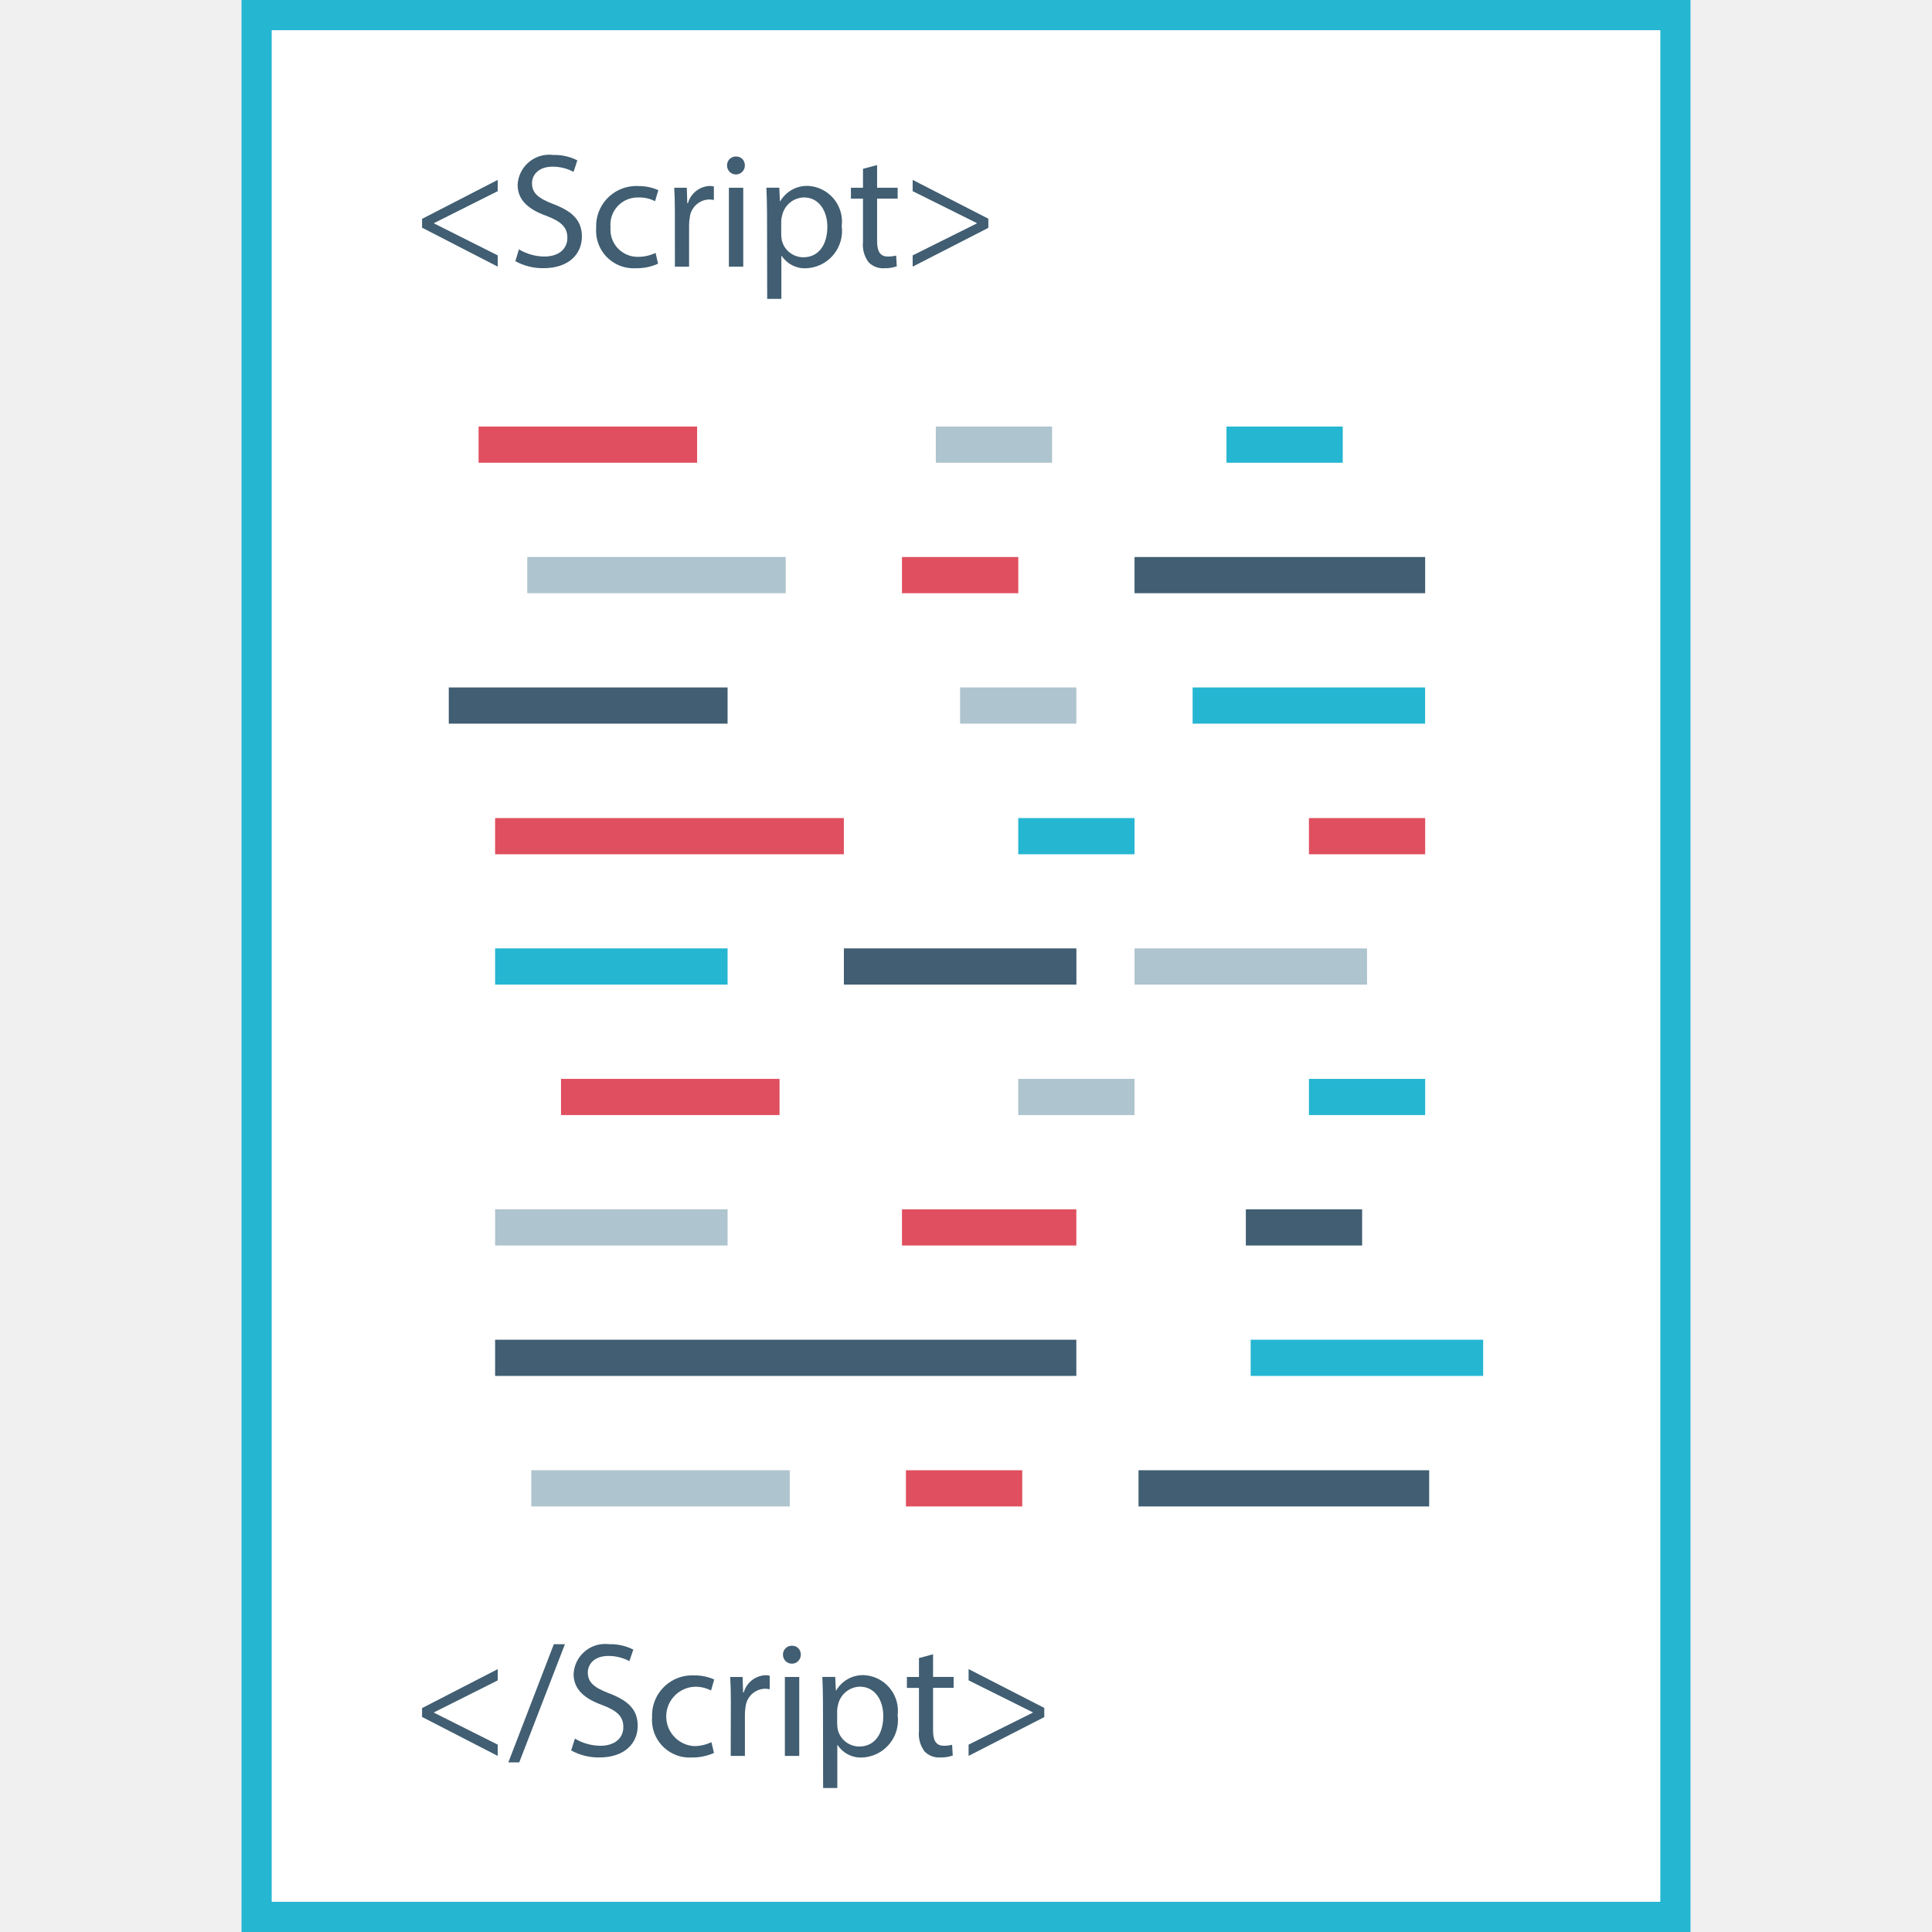
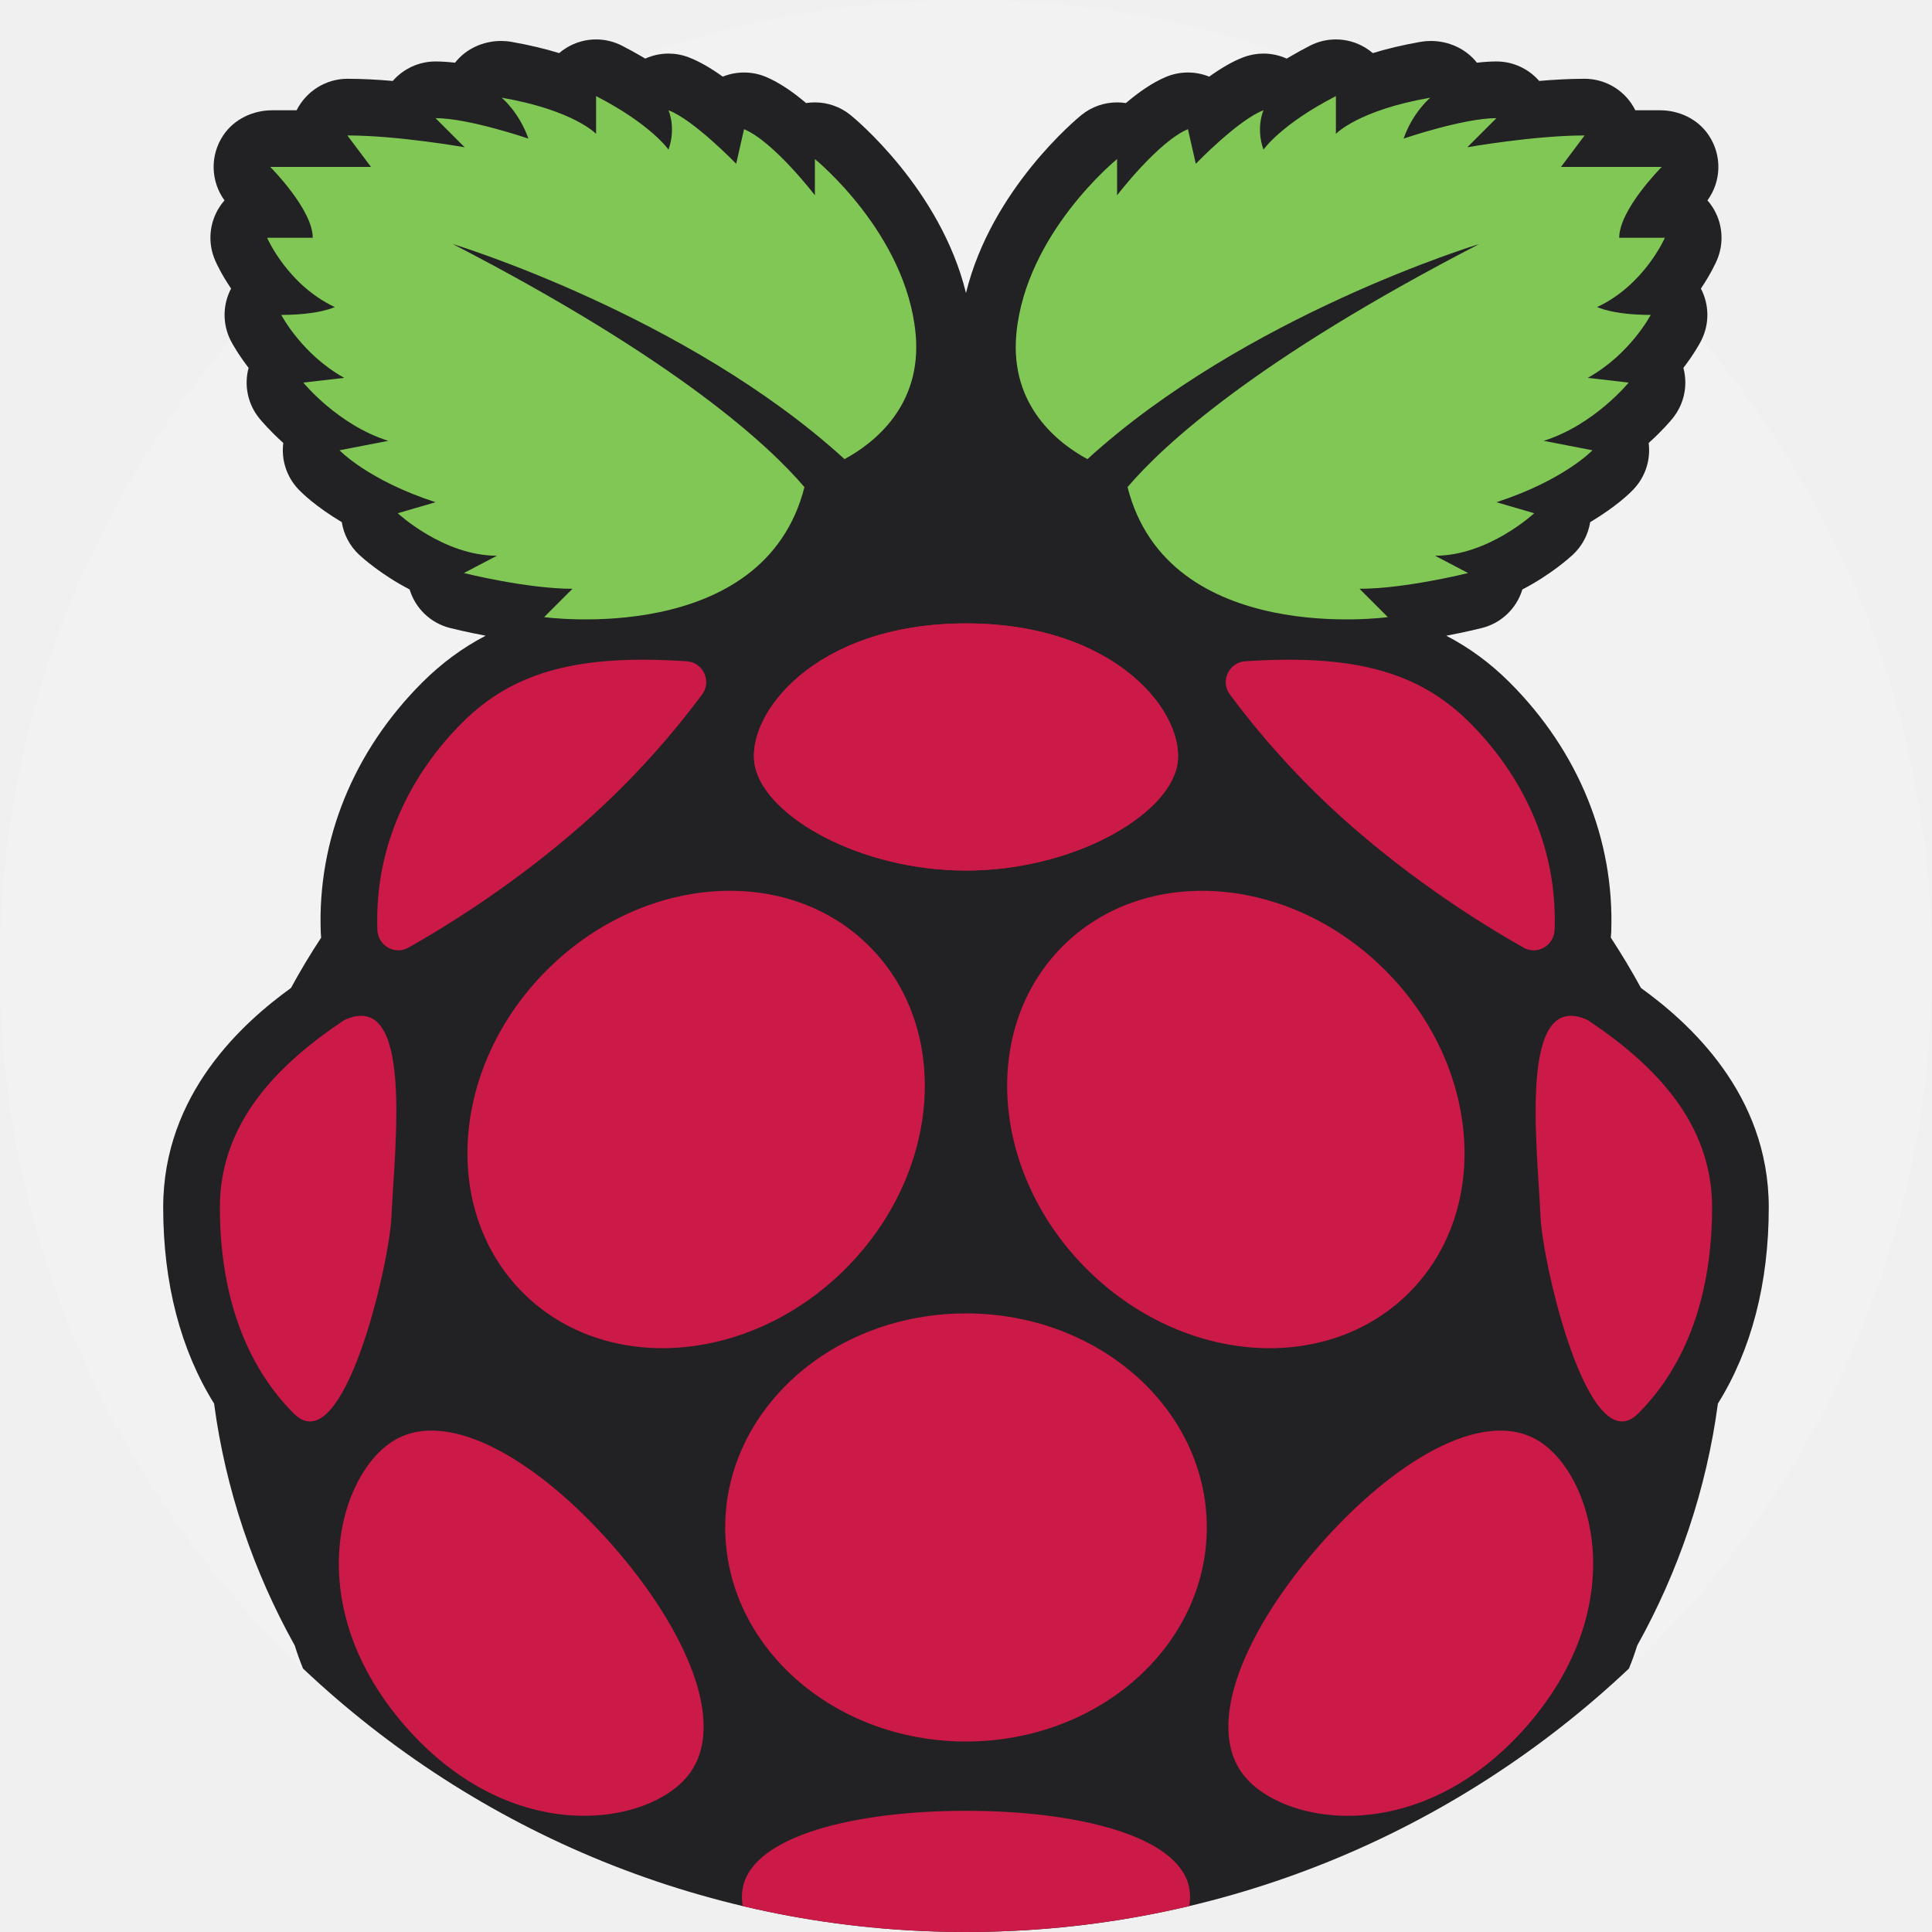
- <svg xmlns="http://www.w3.org/2000/svg" version="1.1" id="Layer_1" x="0px" y="0px" viewBox="0 0 512 512" style="enable-background:new 0 0 512 512;" xml:space="preserve">
-   <rect x="68" y="4" style="fill:#FFFFFF;" width="376" height="504" />
-   <path style="fill:#25B6D2;" d="M440,8v496H72V8H440 M448,0H64v512h384V0z" />
-   <rect x="301.72" y="389.632" style="fill:#415E72;" width="77.024" height="9.592" />
-   <rect x="240.08" y="389.632" style="fill:#E04F5F;" width="30.824" height="9.592" />
-   <rect x="140.8" y="389.632" style="fill:#AEC4CE;" width="68.496" height="9.592" />
-   <rect x="330.16" y="320.48" style="fill:#415E72;" width="30.816" height="9.592" />
-   <rect x="239.032" y="320.48" style="fill:#E04F5F;" width="46.208" height="9.592" />
-   <rect x="131.208" y="320.48" style="fill:#AEC4CE;" width="61.608" height="9.592" />
-   <rect x="131.208" y="251.336" style="fill:#25B6D2;" width="61.608" height="9.592" />
-   <rect x="223.64" y="251.336" style="fill:#415E72;" width="61.616" height="9.592" />
-   <rect x="300.664" y="251.336" style="fill:#AEC4CE;" width="61.608" height="9.592" />
-   <rect x="346.88" y="285.912" style="fill:#25B6D2;" width="30.808" height="9.592" />
-   <rect x="269.848" y="285.912" style="fill:#AEC4CE;" width="30.816" height="9.592" />
-   <rect x="148.672" y="285.912" style="fill:#E04F5F;" width="57.912" height="9.592" />
-   <rect x="325.032" y="113.04" style="fill:#25B6D2;" width="30.808" height="9.592" />
-   <rect x="248" y="113.04" style="fill:#AEC4CE;" width="30.808" height="9.592" />
-   <rect x="126.824" y="113.04" style="fill:#E04F5F;" width="57.92" height="9.592" />
-   <rect x="131.208" y="355.04" style="fill:#415E72;" width="154.032" height="9.592" />
-   <rect x="331.44" y="355.04" style="fill:#25B6D2;" width="61.616" height="9.592" />
-   <rect x="346.88" y="216.8" style="fill:#E04F5F;" width="30.808" height="9.592" />
-   <rect x="269.848" y="216.8" style="fill:#25B6D2;" width="30.816" height="9.592" />
-   <rect x="131.208" y="216.8" style="fill:#E04F5F;" width="92.424" height="9.592" />
-   <rect x="300.664" y="147.616" style="fill:#415E72;" width="77.016" height="9.592" />
-   <rect x="239.032" y="147.616" style="fill:#E04F5F;" width="30.824" height="9.592" />
-   <rect x="139.728" y="147.616" style="fill:#AEC4CE;" width="68.496" height="9.592" />
-   <rect x="316.056" y="182.184" style="fill:#25B6D2;" width="61.616" height="9.592" />
-   <rect x="254.432" y="182.184" style="fill:#AEC4CE;" width="30.808" height="9.592" />
+ <svg xmlns="http://www.w3.org/2000/svg" version="1.1" id="Capa_1" x="0px" y="0px" viewBox="0 0 512 512" style="enable-background:new 0 0 512 512;" xml:space="preserve">
+   <path style="fill:#F2F2F2;" d="M512,256c0,73.362-30.856,139.525-80.311,186.18c-32.12,30.323-72.077,52.423-116.506,62.945  C296.187,509.618,276.365,512,256,512c-20.376,0-40.187-2.382-59.183-6.875c-44.439-10.522-84.396-32.622-116.517-62.945  C30.856,395.515,0,329.362,0,256c0-63.3,22.977-121.25,61.053-165.93c28.776-33.782,66.184-59.988,108.805-75.212  C196.775,5.235,225.771,0,256,0s59.225,5.235,86.141,14.858c42.621,15.224,80.018,41.42,108.795,75.201  C489.023,134.74,512,192.69,512,256z" />
+   <path style="fill:#222123;" d="M468.741,319.969c0,20.135-4.618,37.794-13.479,51.994c-3.062,22.904-10.459,44.523-21.389,64.125  c-0.616,1.996-1.337,4.023-2.184,6.092C385.839,485.47,324.023,512,256,512c-68.033,0-129.849-26.53-175.7-69.82  c-0.836-2.069-1.567-4.096-2.184-6.092c-10.93-19.602-18.328-41.221-21.379-64.125c-8.861-14.2-13.49-31.859-13.49-51.994  c0-30.208,21.347-49.089,33.865-58.149c2.476-4.556,5.151-9.007,8.004-13.343c-0.063-0.502-0.094-1.003-0.115-1.515  c-0.878-24.398,8.673-47.877,26.885-66.09c5.12-5.11,10.668-9.206,16.823-12.403c-4.963-0.94-8.61-1.829-9.425-2.038  c-5.183-1.296-9.226-5.224-10.731-10.219c-7.492-3.887-12.466-8.359-13.385-9.206c-2.487-2.32-4.075-5.381-4.587-8.631  c-6.907-4.117-10.522-7.68-11.515-8.725c-3.135-3.312-4.566-7.826-3.992-12.257c-3.615-3.26-5.831-5.893-6.343-6.52  c-3.072-3.772-4.096-8.756-2.853-13.385c-2.811-3.657-4.336-6.468-4.671-7.105c-0.052-0.104-0.104-0.209-0.157-0.313  c-2.111-4.305-2.038-9.362,0.188-13.594c-2.581-3.814-3.929-6.771-4.232-7.492c-2.017-4.639-1.557-9.989,1.223-14.211  c0.387-0.596,0.815-1.149,1.264-1.672c-3.626-4.995-3.95-11.891-0.272-17.324c2.863-4.221,7.816-6.552,12.915-6.552h6.468  l0.021-0.042c2.581-5.078,7.784-8.307,13.479-8.307c3.856,0,7.983,0.23,11.985,0.575c2.8-3.218,6.907-5.162,11.327-5.162  c1.63,0,3.375,0.125,5.172,0.324c2.863-3.657,7.44-5.757,12.184-5.757c0.909,0,1.829,0.073,2.738,0.23  c4.827,0.846,9.028,1.87,12.675,2.988c0.606-0.522,1.264-1.003,1.954-1.421c2.403-1.463,5.11-2.205,7.826-2.205  c2.351,0,4.712,0.554,6.865,1.661c1.797,0.92,3.469,1.839,5.026,2.748c0.387,0.219,0.763,0.449,1.139,0.669  c1.933-0.867,4.033-1.327,6.165-1.327c1.766,0,3.553,0.313,5.266,0.961c2.957,1.108,6.092,2.988,9.112,5.151  c1.808-0.731,3.72-1.097,5.642-1.097c1.975,0,3.96,0.387,5.82,1.17c3.615,1.526,7.252,4.065,10.616,6.928  c0.773-0.115,1.546-0.178,2.33-0.178c3.375,0,6.729,1.139,9.456,3.354c1.066,0.867,23.845,19.613,30.595,47.156  c6.74-27.544,29.518-46.289,30.584-47.156c2.727-2.215,6.081-3.354,9.456-3.354c0.784,0,1.567,0.063,2.341,0.178  c3.354-2.863,6.99-5.402,10.606-6.928c1.87-0.784,3.845-1.17,5.831-1.17c1.912,0,3.824,0.366,5.632,1.097  c3.02-2.163,6.154-4.044,9.112-5.151c1.724-0.648,3.511-0.961,5.277-0.961c2.121,0,4.221,0.46,6.154,1.327  c0.376-0.23,0.752-0.449,1.149-0.669c1.557-0.909,3.229-1.829,5.015-2.748c2.163-1.108,4.514-1.661,6.865-1.661  c2.717,0,5.434,0.742,7.826,2.205c0.7,0.418,1.348,0.899,1.964,1.421c3.636-1.118,7.837-2.142,12.664-2.988  c0.919-0.157,1.829-0.23,2.738-0.23c4.744,0,9.32,2.1,12.184,5.757c1.797-0.199,3.542-0.324,5.172-0.324  c4.43,0,8.526,1.944,11.337,5.162c4.012-0.345,8.161-0.575,12.027-0.575c5.705,0,10.919,3.229,13.448,8.349c0.01,0,0.01,0,0.01,0  h6.541c5.099,0,10.041,2.351,12.884,6.593c3.647,5.444,3.312,12.319-0.324,17.283c0.46,0.522,0.888,1.076,1.275,1.672  c2.769,4.221,3.229,9.571,1.223,14.211c-0.313,0.721-1.661,3.678-4.232,7.492c2.215,4.232,2.299,9.279,0.178,13.584  c-0.052,0.115-0.105,0.219-0.157,0.324c-0.334,0.637-1.849,3.448-4.66,7.105c1.243,4.629,0.209,9.613-2.863,13.385  c-0.502,0.627-2.717,3.26-6.343,6.52c0.575,4.43-0.857,8.944-3.992,12.257c-0.982,1.045-4.608,4.608-11.504,8.725  c-0.522,3.25-2.111,6.311-4.598,8.631c-0.919,0.846-5.883,5.319-13.375,9.206c-1.515,4.995-5.548,8.923-10.742,10.219  c-0.815,0.209-4.462,1.097-9.425,2.038c6.154,3.197,11.713,7.293,16.823,12.403c18.213,18.213,27.763,41.691,26.896,66.09  c-0.021,0.512-0.063,1.014-0.115,1.515c2.842,4.336,5.517,8.788,7.993,13.343C447.394,270.879,468.741,289.761,468.741,319.969z" />
+   <path style="fill:#81C756;" d="M120.008,64.679c0,0,61.914,18.788,103.797,56.993c7.48-4.035,20.649-13.958,18.844-33.215  c-2.503-26.697-26.697-46.304-26.697-46.304v9.594c0,0-10.846-14.183-18.772-17.52l-2.086,9.177c0,0-11.263-11.68-17.938-14.183  c0,0,2.086,4.588,0,10.429c0,0-4.588-6.675-19.189-14.183v10.011c0,0-5.84-6.257-25.028-9.594c0,0,4.588,3.754,7.092,10.846  c0,0-15.851-5.423-24.612-5.423l7.718,7.718c0,0-17.729-3.128-31.077-3.128l6.257,8.342H71.619c0,0,11.263,11.263,11.263,18.772  H70.785c0,0,5.423,12.515,17.938,18.355c0,0-4.171,2.086-14.183,2.086c0,0,5.423,10.429,16.686,16.686l-10.846,1.252  c0,0,9.177,11.263,22.526,15.434l-12.932,2.503c0,0,7.509,7.926,25.445,13.765l-10.011,2.92c0,0,12.097,11.263,26.28,11.263  l-8.76,4.588c0,0,16.686,4.171,28.783,4.171l-7.509,7.509c0,0,58.173,8.047,68.983-34.449  C203.874,118.139,179.522,95.452,120.008,64.679z" />
  <g>
-     <rect x="118.928" y="182.184" style="fill:#415E72;" width="73.888" height="9.592" />
-     <path style="fill:#415E72;" d="M111.848,58l20.056-10.328v2.984l-16.896,8.472V59.2l16.896,8.48v2.984l-20.056-10.328   C111.848,60.336,111.848,58,111.848,58z" />
-     <path style="fill:#415E72;" d="M137.52,66.088c2.04,1.216,4.368,1.872,6.744,1.896c3.84,0,6.096-2.032,6.096-4.968   c0-2.728-1.552-4.28-5.496-5.792c-4.752-1.688-7.688-4.152-7.688-8.256c0.232-4.624,4.16-8.192,8.784-7.96   c0.216,0.008,0.424,0.032,0.64,0.056c2.216-0.064,4.424,0.424,6.4,1.432l-1,3.056c-1.696-0.912-3.6-1.384-5.528-1.384   c-4,0-5.488,2.4-5.488,4.368c0,2.72,1.768,4.064,5.792,5.6c4.92,1.896,7.432,4.28,7.432,8.552c0,4.504-3.328,8.384-10.192,8.384   c-2.6,0.032-5.16-0.608-7.44-1.856L137.52,66.088z" />
-     <path style="fill:#415E72;" d="M174.4,69.88c-1.888,0.848-3.944,1.256-6.008,1.208c-5.48,0.272-10.144-3.952-10.416-9.432   c-0.024-0.416-0.016-0.824,0.016-1.24c-0.272-5.864,4.256-10.832,10.12-11.112c0.36-0.016,0.72-0.016,1.08,0.008   c1.816-0.024,3.616,0.344,5.272,1.08l-0.864,2.936c-1.36-0.712-2.88-1.048-4.408-0.992c-3.976-0.128-7.296,2.992-7.424,6.968   c-0.008,0.312,0,0.624,0.032,0.936c-0.344,3.96,2.584,7.456,6.552,7.8c0.24,0.024,0.48,0.032,0.712,0.024   c1.616,0.008,3.208-0.352,4.664-1.04L174.4,69.88z" />
-     <path style="fill:#415E72;" d="M178.848,56.272c0-2.464-0.048-4.576-0.168-6.52h3.328l0.128,4.104h0.168   c0.736-2.616,3.072-4.464,5.792-4.576c0.368,0,0.736,0.04,1.088,0.136V53c-0.424-0.096-0.864-0.136-1.296-0.136   c-2.688,0.104-4.88,2.2-5.104,4.88c-0.104,0.584-0.16,1.184-0.168,1.776v11.144h-3.76L178.848,56.272z" />
-     <path style="fill:#415E72;" d="M197.392,43.872c0,1.304-1.056,2.36-2.36,2.36s-2.36-1.056-2.36-2.36   c-0.048-1.28,0.96-2.352,2.24-2.4c0.056,0,0.112,0,0.16,0c1.248-0.032,2.28,0.952,2.312,2.192   C197.4,43.736,197.4,43.8,197.392,43.872z M193.16,70.664V49.752h3.808v20.912H193.16z" />
-     <path style="fill:#415E72;" d="M203.272,56.576c0-2.68-0.088-4.84-0.168-6.832h3.416l0.168,3.584h0.088   c1.536-2.624,4.392-4.184,7.432-4.064c5.224,0.304,9.216,4.792,8.912,10.016c-0.016,0.208-0.032,0.408-0.056,0.616   c0.72,5.416-3.08,10.392-8.504,11.12c-0.336,0.048-0.664,0.072-1,0.08c-2.56,0.104-4.992-1.144-6.4-3.288h-0.088V79.2h-3.76   L203.272,56.576z M207.032,62.176c0.008,0.52,0.064,1.04,0.168,1.552c0.648,2.616,3.008,4.456,5.704,4.456   c4,0,6.352-3.28,6.352-8.08c0-4.192-2.2-7.784-6.216-7.784c-2.768,0.072-5.136,2.016-5.752,4.712   c-0.152,0.504-0.232,1.024-0.256,1.552V62.176z" />
-     <path style="fill:#415E72;" d="M232.44,43.744v6.008h5.448v2.888h-5.448v11.28c0,2.592,0.736,4.064,2.848,4.064   c0.744,0.008,1.48-0.08,2.2-0.256l0.168,2.848c-1.08,0.376-2.224,0.552-3.368,0.512c-1.536,0.088-3.04-0.496-4.112-1.6   c-1.16-1.568-1.68-3.512-1.472-5.448v-11.4h-3.2v-2.888h3.2v-5.016L232.44,43.744z" />
-     <path style="fill:#415E72;" d="M261.92,60.384l-20.056,10.28V67.68l17.024-8.48v-0.072l-17.024-8.472v-2.984L261.92,57.96   L261.92,60.384L261.92,60.384z" />
-     <path style="fill:#415E72;" d="M111.848,452.664l20.056-10.328v2.984l-16.896,8.472v0.088l16.896,8.472v2.984l-20.056-10.328   L111.848,452.664z" />
-     <path style="fill:#415E72;" d="M134.712,467.056l12.064-31.328h2.936L137.6,467.056H134.712z" />
-     <path style="fill:#415E72;" d="M152.352,460.752c2.04,1.216,4.368,1.872,6.744,1.896c3.84,0,6.096-2.032,6.096-4.968   c0-2.728-1.552-4.28-5.496-5.792c-4.752-1.688-7.688-4.152-7.688-8.256c0.232-4.624,4.16-8.192,8.784-7.96   c0.216,0.008,0.424,0.032,0.64,0.056c2.216-0.064,4.424,0.424,6.4,1.432l-1.04,3.064c-1.696-0.912-3.6-1.384-5.528-1.384   c-4,0-5.488,2.4-5.488,4.368c0,2.72,1.768,4.064,5.792,5.6c4.92,1.896,7.432,4.28,7.432,8.552c0,4.504-3.328,8.384-10.192,8.384   c-2.6,0.032-5.16-0.608-7.44-1.856L152.352,460.752z" />
-     <path style="fill:#415E72;" d="M189.216,464.544c-1.888,0.848-3.944,1.256-6.008,1.208c-5.48,0.272-10.144-3.952-10.416-9.432   c-0.024-0.416-0.016-0.824,0.016-1.24c-0.264-5.864,4.28-10.824,10.144-11.088c0.352-0.016,0.704-0.016,1.048,0.008   c1.816-0.024,3.616,0.344,5.272,1.08l-0.84,2.92c-1.368-0.712-2.896-1.056-4.432-0.992c-4.344,0.24-7.672,3.96-7.432,8.304   c0.216,3.96,3.352,7.144,7.304,7.424c1.616,0.008,3.208-0.352,4.664-1.04L189.216,464.544z" />
-     <path style="fill:#415E72;" d="M193.68,450.936c0-2.464-0.048-4.576-0.168-6.52h3.288l0.128,4.104h0.168   c0.736-2.616,3.072-4.464,5.792-4.576c0.368,0,0.736,0.04,1.088,0.136v3.584c-0.424-0.096-0.864-0.136-1.296-0.136   c-2.688,0.104-4.88,2.2-5.104,4.88c-0.104,0.584-0.16,1.184-0.168,1.776v11.152h-3.76L193.68,450.936z" />
-     <path style="fill:#415E72;" d="M212.216,438.536c0,1.304-1.056,2.36-2.36,2.36s-2.36-1.056-2.36-2.36   c-0.048-1.28,0.96-2.352,2.24-2.4c0.056,0,0.112,0,0.16,0c1.248-0.032,2.28,0.952,2.312,2.192   C212.224,438.4,212.224,438.464,212.216,438.536z M208,465.328v-20.912h3.808v20.912H208z" />
-     <path style="fill:#415E72;" d="M218.096,451.24c0-2.68-0.088-4.84-0.168-6.832h3.416l0.168,3.584h0.088   c1.536-2.624,4.392-4.184,7.432-4.064c5.224,0.304,9.216,4.792,8.912,10.016c-0.016,0.208-0.032,0.408-0.056,0.616   c0.72,5.416-3.08,10.392-8.504,11.12c-0.336,0.048-0.664,0.072-1,0.08c-2.56,0.104-4.992-1.144-6.4-3.288h-0.088v11.368h-3.76   L218.096,451.24z M221.856,456.84c0.008,0.52,0.064,1.04,0.168,1.552c0.648,2.616,3.008,4.456,5.704,4.456   c4,0,6.352-3.28,6.352-8.08c0-4.192-2.2-7.784-6.216-7.784c-2.768,0.072-5.136,2.016-5.752,4.712   c-0.152,0.504-0.232,1.024-0.256,1.552V456.84z" />
-     <path style="fill:#415E72;" d="M247.272,438.4v6.008h5.448v2.888h-5.448v11.28c0,2.592,0.736,4.064,2.848,4.064   c0.744,0.008,1.48-0.08,2.2-0.256l0.168,2.848c-1.08,0.376-2.224,0.552-3.368,0.512c-1.536,0.088-3.04-0.496-4.112-1.6   c-1.16-1.568-1.68-3.512-1.472-5.448v-11.392h-3.2v-2.888h3.2V439.4L247.272,438.4z" />
-     <path style="fill:#415E72;" d="M276.744,455.048l-20.056,10.28v-2.984l17.024-8.472v-0.088l-17.024-8.472v-2.984l20.056,10.288   V455.048z" />
+     <path style="fill:#CB1948;" d="M255.997,230.703c27.949,0,52.977-14.183,55.898-27.532c2.921-13.349-15.434-37.96-55.898-37.96   s-58.817,24.612-55.898,37.96C203.019,216.521,228.048,230.703,255.997,230.703z" />
+     <path style="fill:#CB1948;" d="M315.183,505.125C296.187,509.618,276.365,512,256,512c-20.376,0-40.187-2.382-59.183-6.875   c-0.293-1.881-0.251-3.657,0.125-5.277c3.082-13.343,29.529-19.968,59.058-19.968s55.965,6.625,59.058,19.968   C315.434,501.457,315.476,503.244,315.183,505.125z" />
+     <path style="fill:#CB1948;" d="M162.297,409.506c-19.489-22.183-43.204-36.546-57.858-27.779   c-14.655,8.769-25.12,43.776,3.096,75.892s64.28,26.243,74.862,12.84C192.978,457.055,181.786,431.689,162.297,409.506z" />
+   </g>
+   <path style="fill:#CB1948;" d="M182.007,175.247c4.35,0.292,6.66,5.297,4.062,8.797c-7.323,9.862-17.874,22.296-31.855,34.562  c-17.252,15.131-34.376,25.974-45.98,32.528c-3.636,2.054-8.075-0.539-8.225-4.712c-0.827-23.059,9.416-41.843,22.502-54.929  C136.335,177.667,153.949,173.369,182.007,175.247z" />
+   <g>
+     <path style="fill:#CB1948;" d="M91.225,270.332c-17.52,11.68-32.954,27.114-32.954,49.64s6.466,41.506,19.605,54.646   c13.14,13.14,25.318-39.64,25.863-52.144C104.554,303.805,109.787,261.78,91.225,270.332z" />
+     <ellipse style="fill:#CB1948;" cx="256" cy="404.793" rx="63.812" ry="56.728" />
+     <ellipse transform="matrix(-0.7071 -0.7071 0.7071 -0.7071 105.1524 636.8993)" style="fill:#CB1948;" cx="184.482" cy="296.672" rx="55.964" ry="64.919" />
+   </g>
+   <path style="fill:#81C756;" d="M391.986,64.679c0,0-61.914,18.788-103.797,56.993c-7.48-4.035-20.649-13.958-18.844-33.215  c2.503-26.697,26.697-46.304,26.697-46.304v9.594c0,0,10.846-14.183,18.772-17.52l2.086,9.177c0,0,11.263-11.68,17.938-14.183  c0,0-2.086,4.588,0,10.429c0,0,4.588-6.675,19.189-14.183v10.011c0,0,5.84-6.257,25.028-9.594c0,0-4.588,3.754-7.092,10.846  c0,0,15.851-5.423,24.612-5.423l-7.718,7.718c0,0,17.729-3.128,31.077-3.128l-6.257,8.342h26.697c0,0-11.263,11.263-11.263,18.772  h12.097c0,0-5.423,12.515-17.938,18.355c0,0,4.171,2.086,14.183,2.086c0,0-5.423,10.429-16.686,16.686l10.846,1.252  c0,0-9.177,11.263-22.526,15.434l12.932,2.503c0,0-7.509,7.926-25.446,13.765l10.011,2.92c0,0-12.097,11.263-26.28,11.263  l8.76,4.588c0,0-16.686,4.171-28.783,4.171l7.509,7.509c0,0-58.173,8.047-68.983-34.449  C308.12,118.139,332.472,95.452,391.986,64.679z" />
+   <g>
+     <path style="fill:#CB1948;" d="M255.997,230.703c-27.949,0-52.977-14.183-55.898-27.532c-2.92-13.349,15.434-37.96,55.898-37.96   s58.817,24.612,55.898,37.96C308.974,216.521,283.946,230.703,255.997,230.703z" />
+     <path style="fill:#CB1948;" d="M349.697,409.506c19.489-22.183,43.204-36.546,57.858-27.779   c14.655,8.769,25.12,43.776-3.096,75.892s-64.28,26.243-74.862,12.84C319.016,457.055,330.208,431.689,349.697,409.506z" />
+   </g>
+   <path style="fill:#CB1948;" d="M329.987,175.247c-4.35,0.292-6.66,5.297-4.061,8.797c7.323,9.862,17.874,22.296,31.855,34.562  c17.252,15.131,34.376,25.974,45.98,32.528c3.636,2.054,8.075-0.539,8.225-4.712c0.827-23.059-9.417-41.843-22.502-54.929  C375.659,177.667,358.045,173.369,329.987,175.247z" />
+   <g>
+     <path style="fill:#CB1948;" d="M420.769,270.332c17.52,11.68,32.954,27.114,32.954,49.64s-6.466,41.506-19.605,54.646   c-13.14,13.14-25.318-39.64-25.863-52.144C407.44,303.805,402.206,261.78,420.769,270.332z" />
+     <ellipse transform="matrix(-0.7071 0.7071 -0.7071 -0.7071 768.8735 274.8859)" style="fill:#CB1948;" cx="327.506" cy="296.682" rx="55.964" ry="64.919" />
  </g>
  <g>
</g>
  <g>
</g>
  <g>
</g>
  <g>
</g>
  <g>
</g>
  <g>
</g>
  <g>
</g>
  <g>
</g>
  <g>
</g>
  <g>
</g>
  <g>
</g>
  <g>
</g>
  <g>
</g>
  <g>
</g>
  <g>
</g>
</svg>
